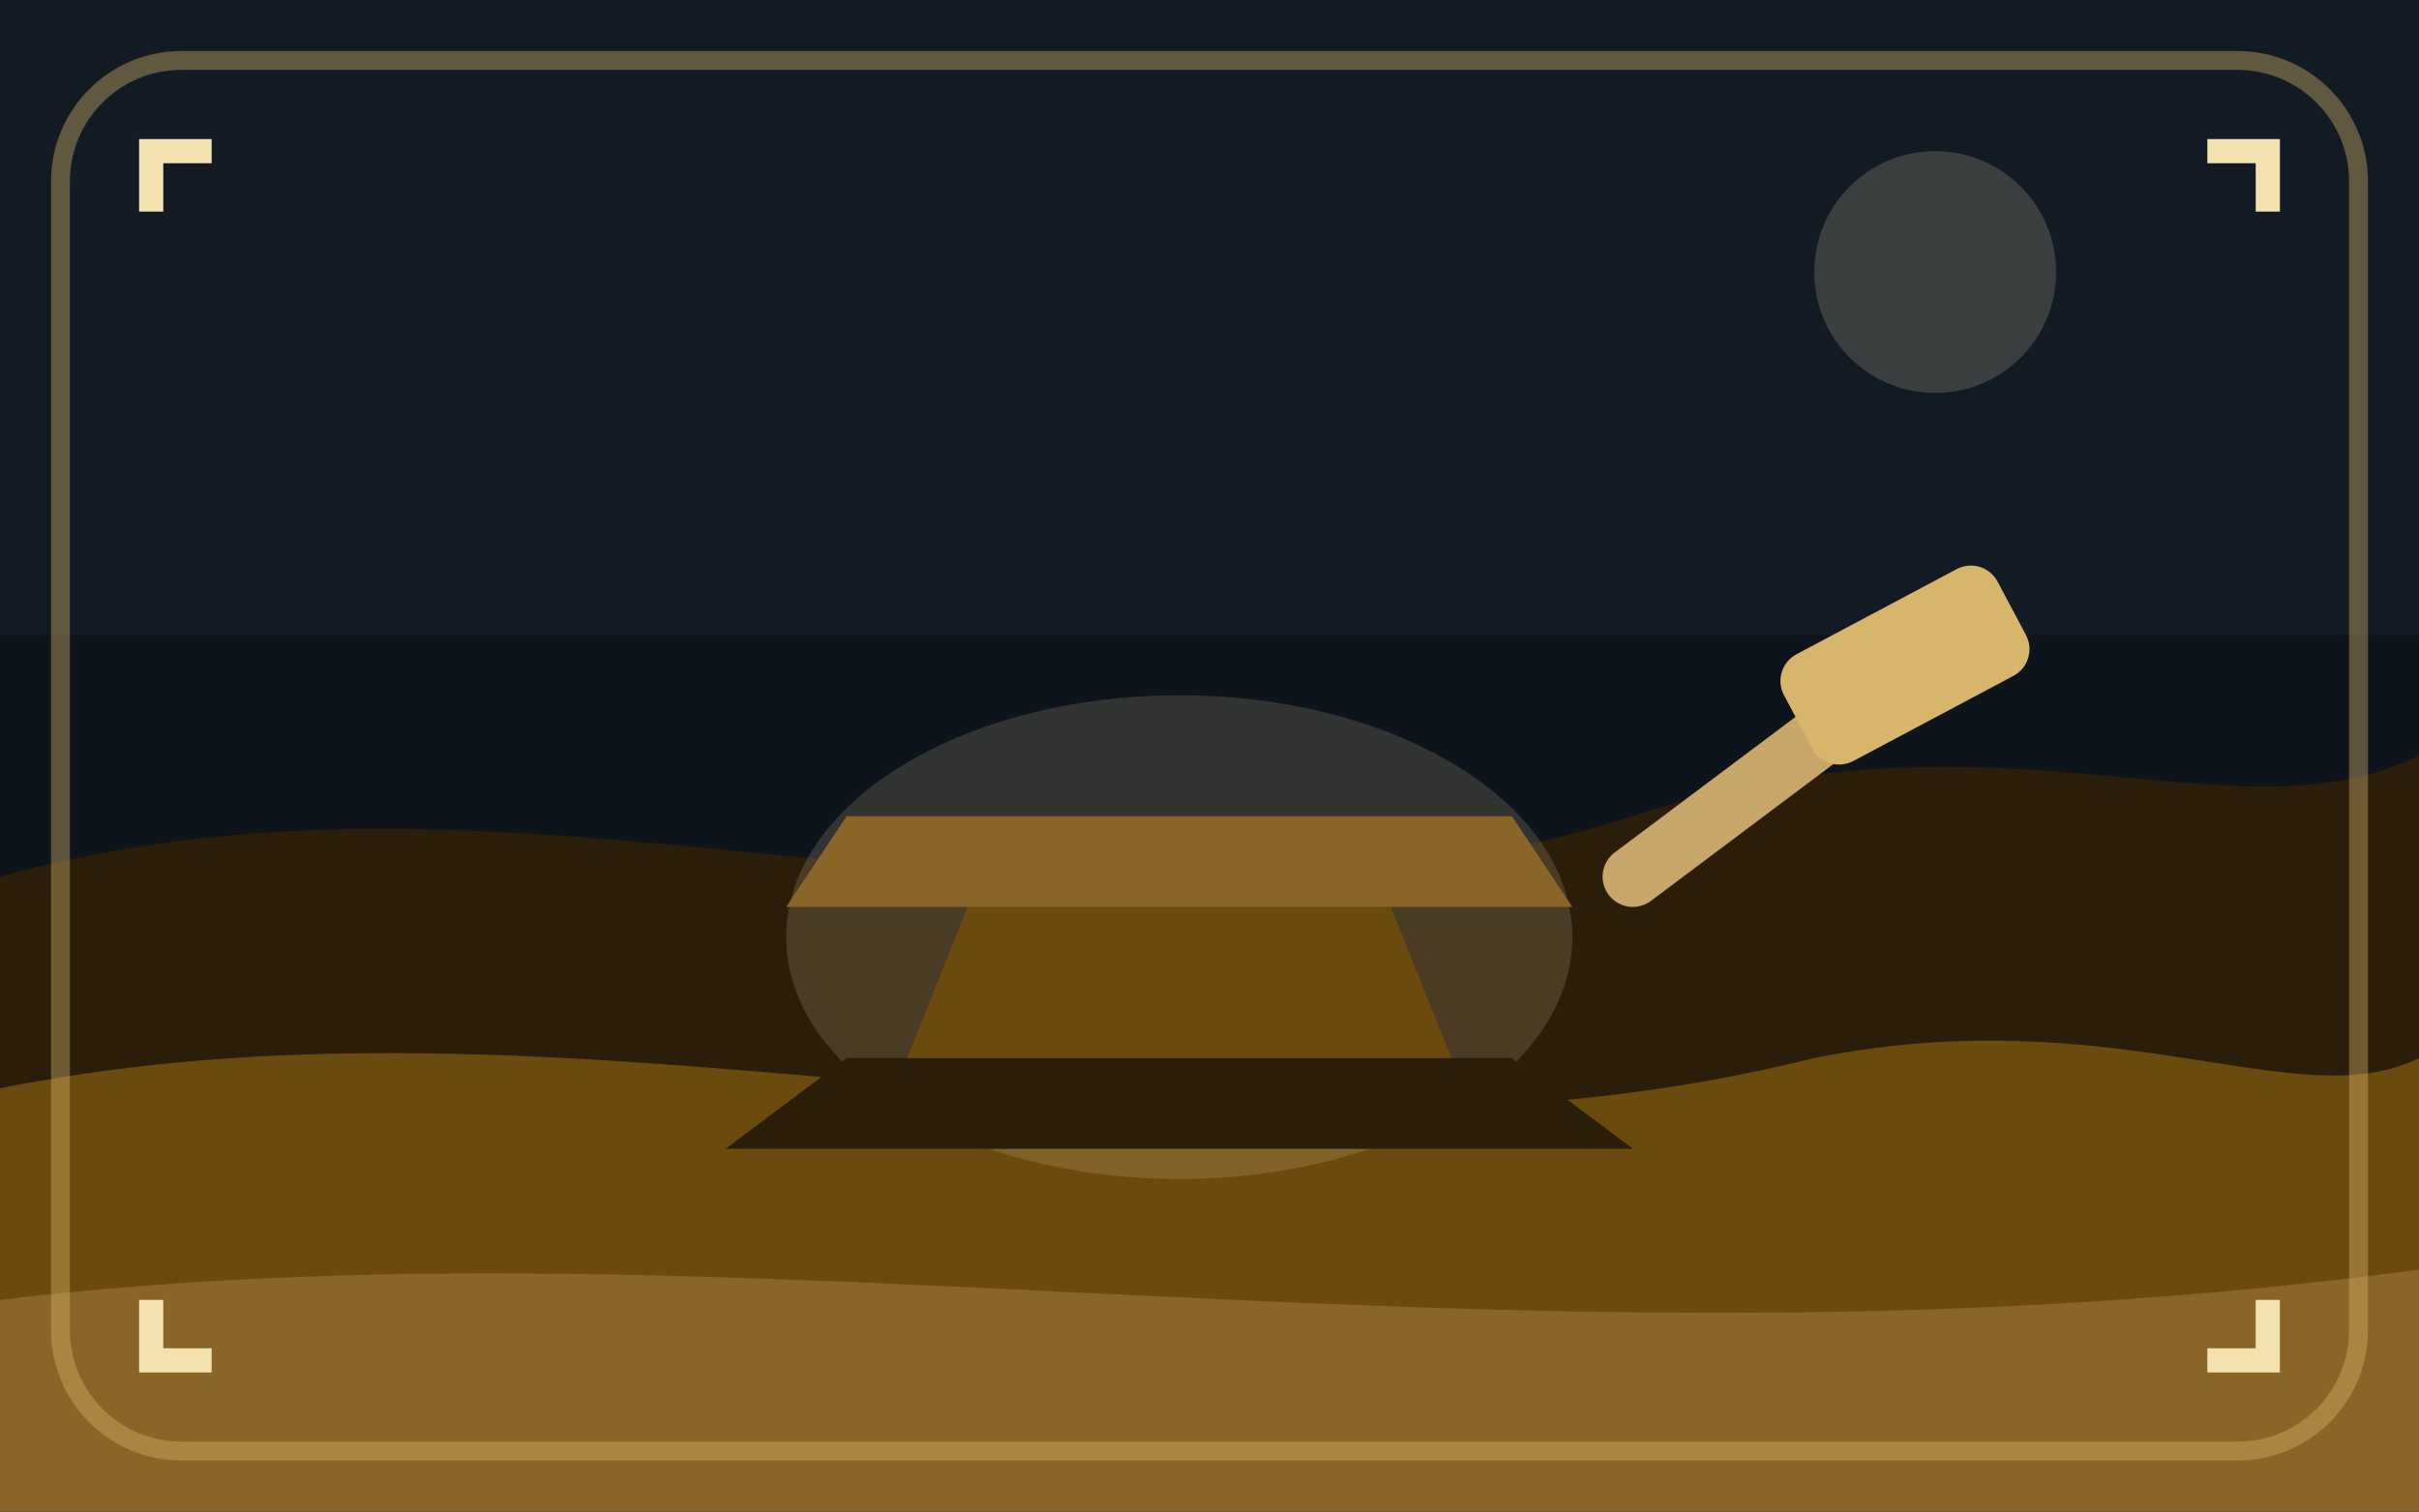
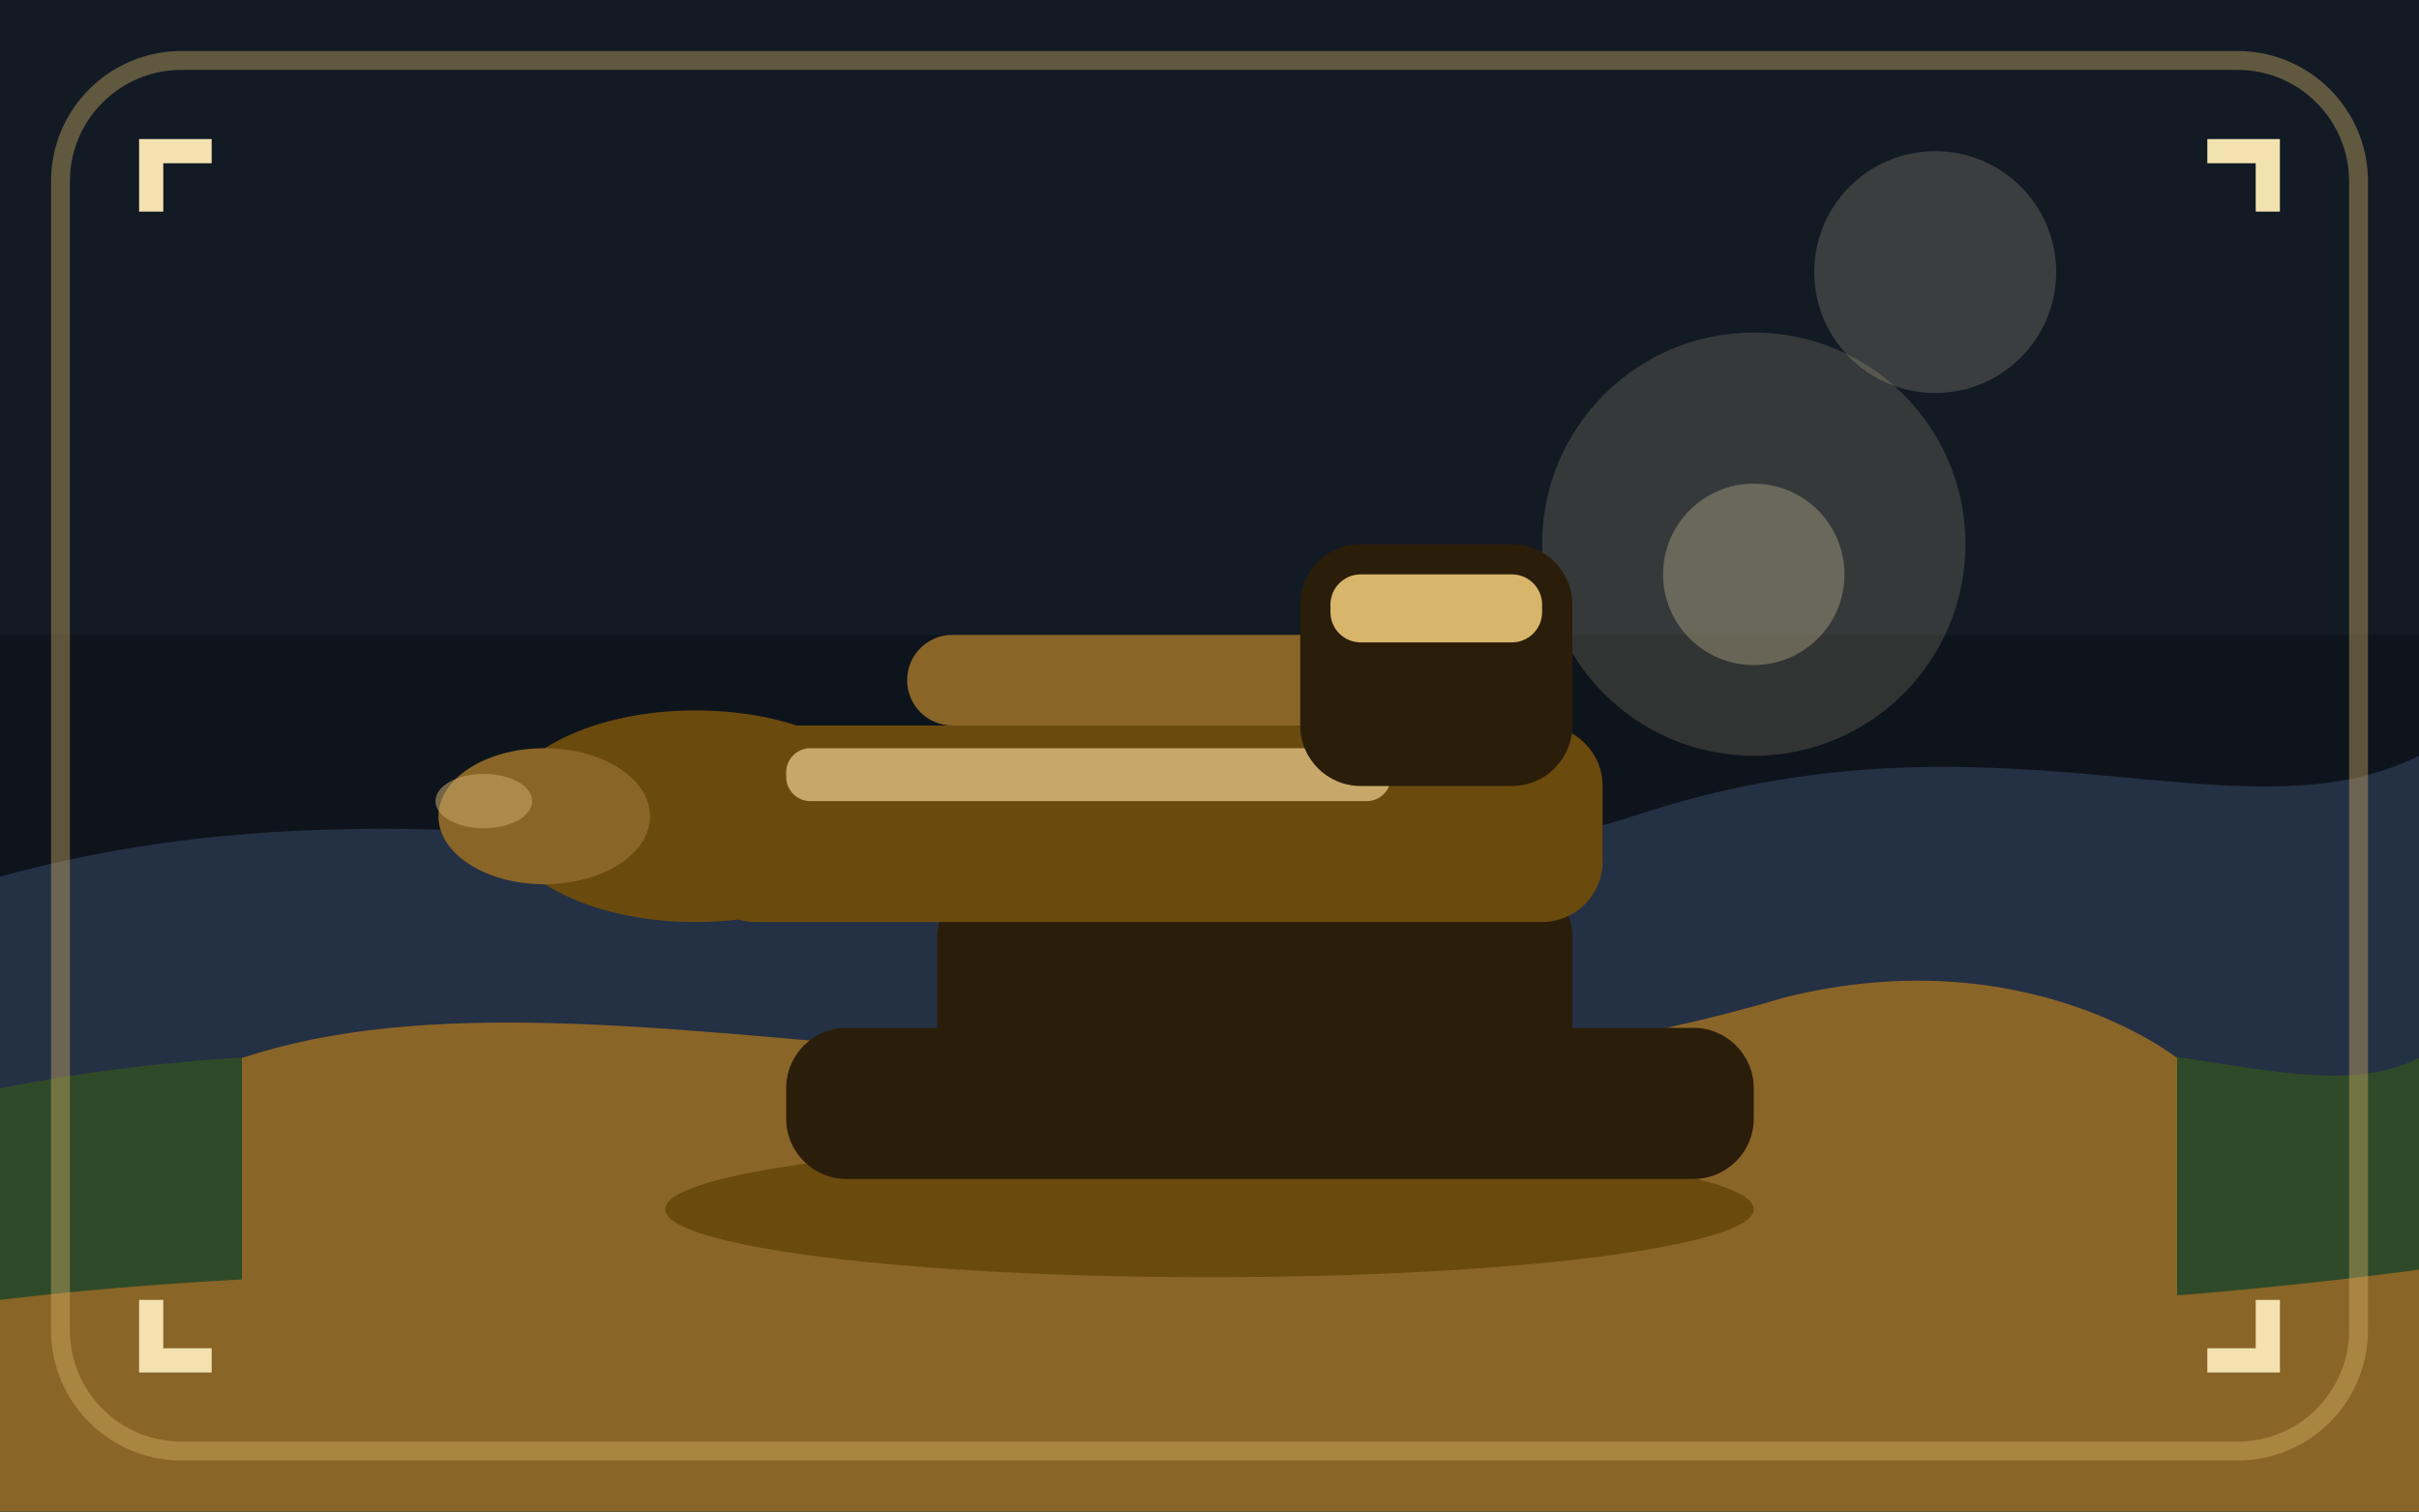
<svg xmlns="http://www.w3.org/2000/svg" viewBox="0 0 160 100">
  <rect width="160" height="100" fill="#0e141c" />
  <rect width="160" height="42" fill="#121a24" />
  <circle cx="128" cy="18" r="8" fill="#f3e2b0" opacity="0.18" />
-   <path d="M0 58 C36 48 70 66 108 54 C132 46 148 56 160 50 V100 H0 Z" fill="#2a1d0a" />
-   <path d="M0 72 C40 64 80 80 120 70 C140 66 152 74 160 70 V100 H0 Z" fill="#6b4a0e" />
+   <path d="M0 58 C36 48 70 66 108 54 C132 46 148 56 160 50 V100 H0 Z" fill="#243044" />
+   <path d="M0 72 C40 64 80 80 120 70 C140 66 152 74 160 70 V100 H0 Z" fill="#2f4a28" />
  <path d="M0 86 C50 80 100 92 160 84 V100 H0 Z" fill="#8a6528" />
-   <ellipse cx="78" cy="62" rx="26" ry="16" fill="#f3e2b0" opacity="0.16" />
-   <path d="M48 76 H108 L100 70 H56 Z" fill="#2a1d0a" />
-   <path d="M60 70 H96 L92 60 H64 Z" fill="#6b4a0e" />
-   <path d="M52 60 H104 L100 54 H56 Z" fill="#8a6528" />
-   <path d="M108 58 L124 46" stroke="#c8a86a" stroke-width="4" stroke-linecap="round" />
-   <rect x="118" y="40" width="16" height="8" rx="2" fill="#d7b56a" transform="rotate(-28 126 44)" />
+   <path d="M16 70 C40 62 78 78 118 66 C134 62 144 70 144 70 V88 H16 Z" fill="#8a6528" />
+   <ellipse cx="80" cy="80" rx="36" ry="4.5" fill="#6b4a0e" />
+   <circle cx="116" cy="36" r="14" fill="#f3e2b0" opacity="0.16" />
+   <circle cx="116" cy="38" r="6" fill="#f3e2b0" opacity="0.28" />
+   <rect x="52" y="68" width="64" height="10" rx="4" fill="#2a1d0a" />
+   <rect x="62" y="58" width="42" height="14" rx="4" fill="#2a1d0a" />
+   <rect x="46" y="48" width="60" height="13" rx="4" fill="#6b4a0e" />
+   <ellipse cx="46" cy="54" rx="13" ry="7" fill="#6b4a0e" />
+   <ellipse cx="36" cy="54" rx="7" ry="4.5" fill="#8a6528" />
+   <ellipse cx="32" cy="53" rx="3.2" ry="1.8" fill="#c8a86a" opacity="0.55" />
+   <rect x="52" y="49.5" width="40" height="3.5" rx="1.6" fill="#c8a86a" />
+   <rect x="60" y="42" width="30" height="6" rx="3" fill="#8a6528" />
+   <rect x="86" y="36" width="18" height="16" rx="4" fill="#2a1d0a" />
+   <rect x="88" y="38" width="14" height="4.5" rx="2" fill="#d7b56a" />
  <rect x="4" y="4" width="152" height="92" rx="8" fill="none" stroke="#d7b56a" stroke-opacity="0.4" stroke-width="1.25" />
  <g fill="none" stroke="#f3e2b0" stroke-width="1.6" stroke-linecap="butt">
    <path d="M10 14 V10 H14" />
    <path d="M146 10 H150 V14" />
    <path d="M10 86 V90 H14" />
    <path d="M150 86 V90 H146" />
  </g>
</svg>
